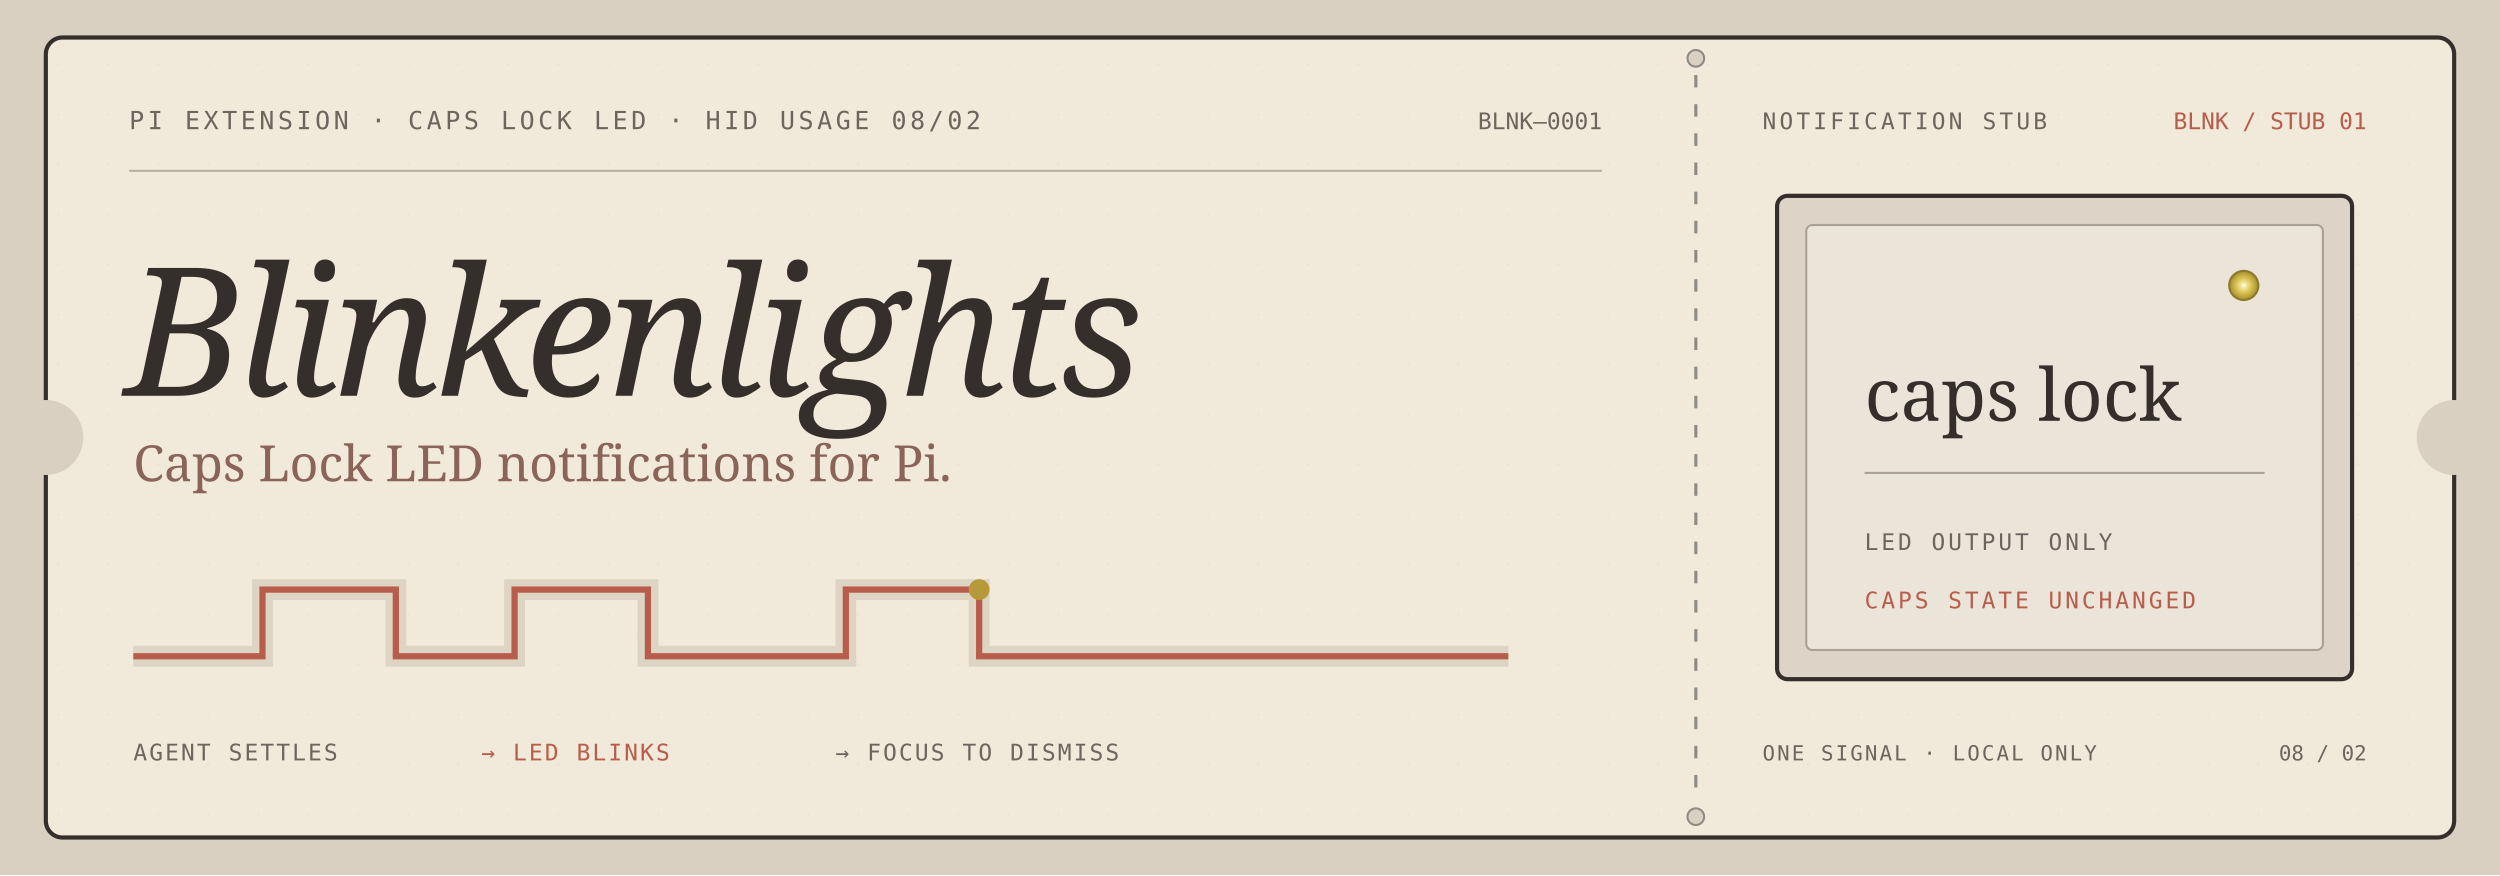
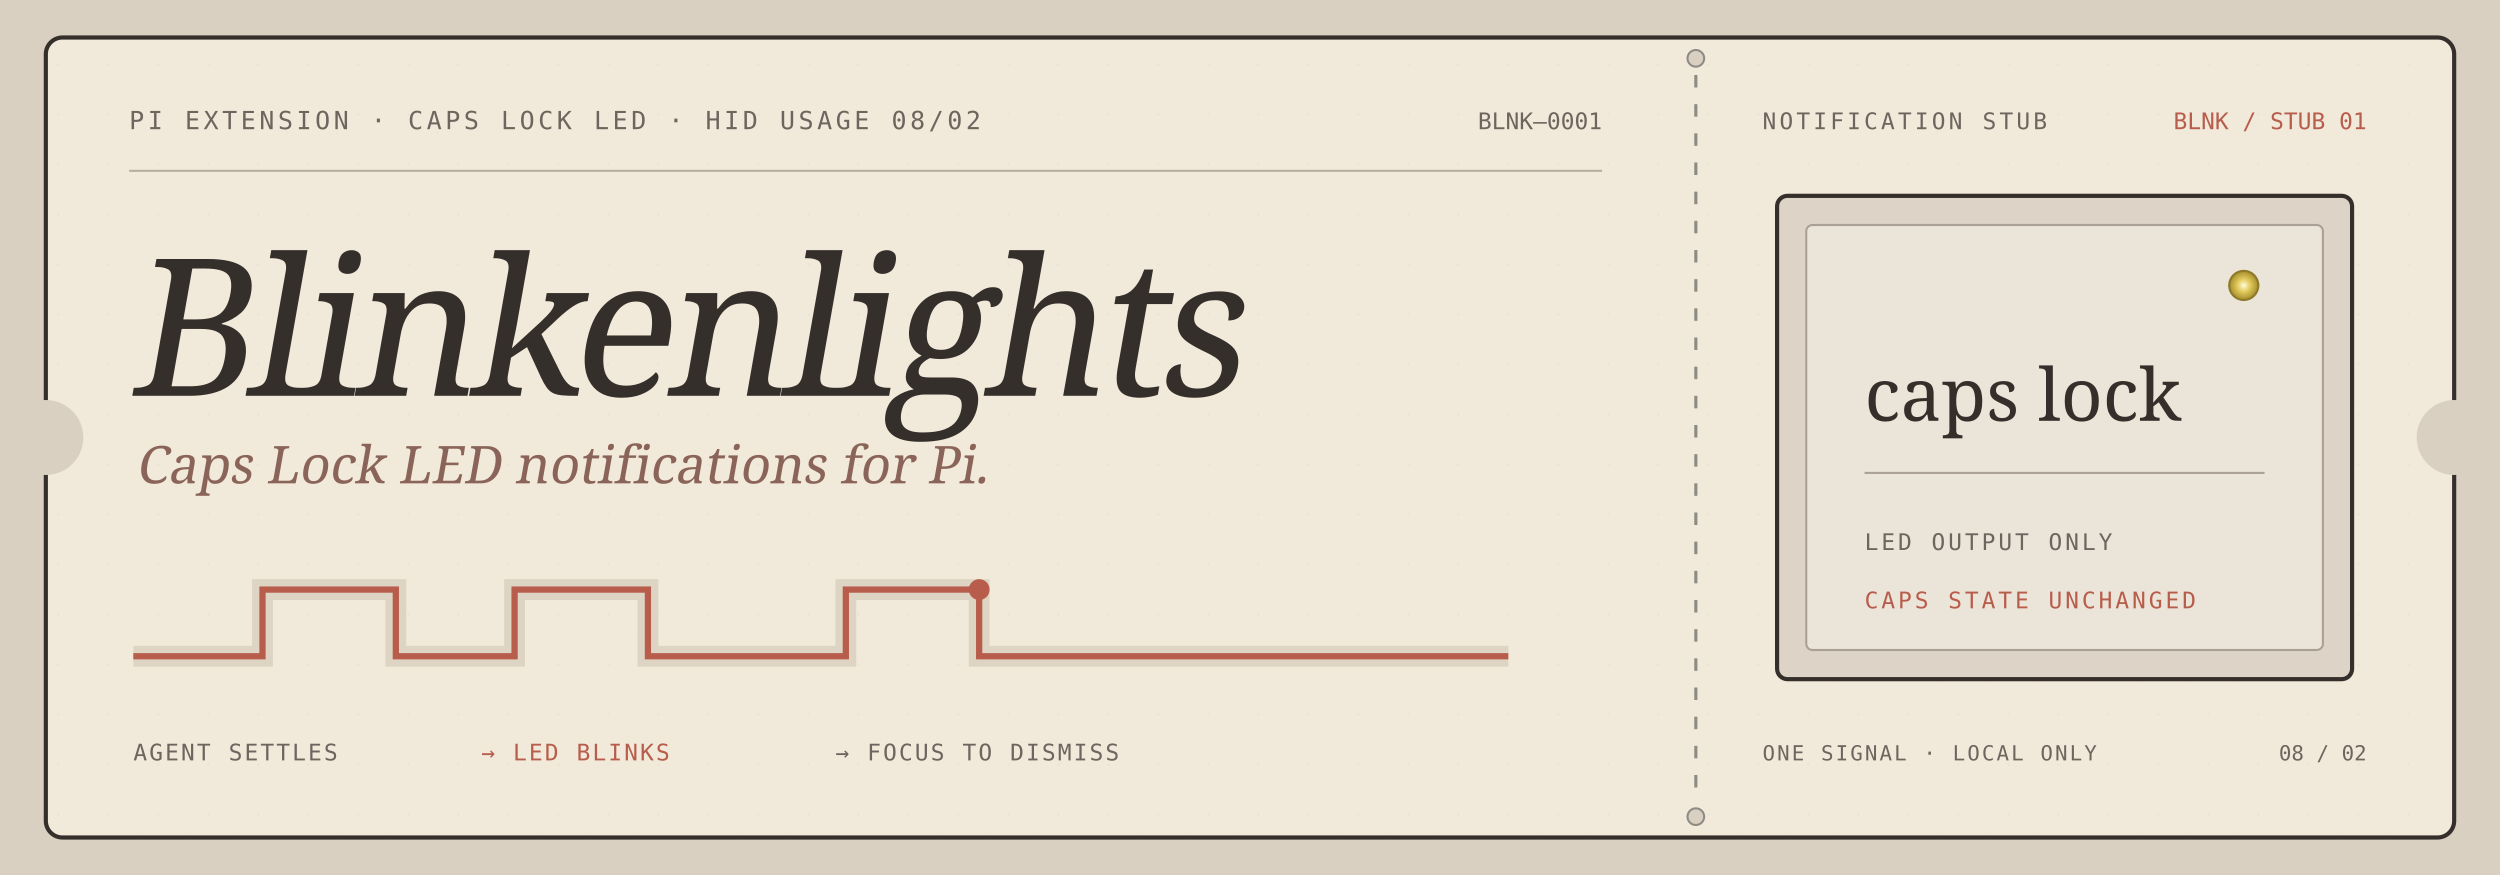
<svg xmlns="http://www.w3.org/2000/svg" width="1200" height="420" viewBox="0 0 1200 420" role="img" aria-labelledby="title description">
  <defs>
    <pattern id="paper" width="24" height="24" patternUnits="userSpaceOnUse">
      <circle cx="4" cy="7" r="0.6" fill="#342f2b" opacity="0.035" />
      <circle cx="18" cy="16" r="0.5" fill="#b85c4b" opacity="0.025" />
    </pattern>
    <radialGradient id="lamp">
      <stop offset="0" stop-color="#fffbe3" />
      <stop offset="0.4" stop-color="#e5cf62" />
      <stop offset="1" stop-color="#a58d2b" />
    </radialGradient>
  </defs>
  <rect width="1200" height="420" fill="#d9d0c2" />
  <rect x="22" y="18" width="1156" height="384" rx="8" fill="#f1e9d9" stroke="#342f2b" stroke-width="2" />
  <rect x="22" y="18" width="1156" height="384" rx="8" fill="url(#paper)" />
  <path d="M814 36V384" stroke="#8d8b84" stroke-width="1.5" stroke-dasharray="6 8" />
  <circle cx="814" cy="28" r="4" fill="#d9d0c2" stroke="#8d8b84" />
  <circle cx="814" cy="392" r="4" fill="#d9d0c2" stroke="#8d8b84" />
  <g transform="translate(62 0)">
    <text x="0" y="62" fill="#6e655f" font-family="ui-monospace, SFMono-Regular, Menlo, monospace" font-size="12" letter-spacing="1.7">PI EXTENSION · CAPS LOCK LED · HID USAGE 08/02</text>
    <text x="707" y="62" fill="#6e655f" font-family="ui-monospace, SFMono-Regular, Menlo, monospace" font-size="11" text-anchor="end">BLNK–0001</text>
    <path d="M0 82H707" stroke="#b9afa1" />
-     <text x="-2" y="190" fill="#342f2b" font-family="Baskerville, Iowan Old Style, Georgia, serif" font-size="86" font-style="italic" letter-spacing="-3">Blinkenlights</text>
-     <text x="2" y="231" fill="#8a6458" font-family="Baskerville, Iowan Old Style, Georgia, serif" font-size="24">Caps Lock LED notifications for Pi.</text>
+     <text x="-2" y="190" fill="#342f2b" font-family="Baskerville, Iowan Old Style, Georgia, serif" font-size="92" letter-spacing="-3.5" transform="translate(0 190) skewX(-10) translate(0 -190)">Blinkenlights</text>
+     <text x="3" y="232" fill="#8a6458" font-family="Baskerville, Iowan Old Style, Georgia, serif" font-size="25" transform="translate(0 232) skewX(-10) translate(0 -232)">Caps Lock LED notifications for Pi.</text>
    <g transform="translate(2 278)">
      <path d="M0 37H62V5H126V37H183V5H247V37H342V5H406V37H660" fill="none" stroke="#ded4c4" stroke-width="10" />
      <path d="M0 37H62V5H126V37H183V5H247V37H342V5H406V37H660" fill="none" stroke="#b85c4b" stroke-width="3" />
-       <circle cx="406" cy="5" r="5" fill="#b69a3a" />
+       <circle cx="406" cy="5" r="5" fill="#b85c4b" />
    </g>
    <g font-family="ui-monospace, SFMono-Regular, Menlo, monospace" font-size="11" letter-spacing="1">
      <text x="2" y="365" fill="#6e655f">AGENT SETTLES</text>
      <text x="169" y="365" fill="#b85c4b">→ LED BLINKS</text>
      <text x="339" y="365" fill="#6e655f">→ FOCUS TO DISMISS</text>
    </g>
  </g>
  <g transform="translate(846 0)">
    <text x="0" y="62" fill="#6e655f" font-family="ui-monospace, SFMono-Regular, Menlo, monospace" font-size="11" letter-spacing="1.5">NOTIFICATION STUB</text>
    <text x="290" y="62" fill="#b85c4b" font-family="ui-monospace, SFMono-Regular, Menlo, monospace" font-size="11" text-anchor="end">BLNK / STUB 01</text>
    <g transform="translate(7 94)">
      <rect width="276" height="232" rx="5" fill="#ddd3c7" stroke="#342f2b" stroke-width="2" />
      <rect x="14" y="14" width="248" height="204" rx="3" fill="#ebe4d8" stroke="#aaa096" />
      <circle cx="224" cy="43" r="7" fill="url(#lamp)" stroke="#8d7928" />
      <text x="42" y="108" fill="#342f2b" font-family="Baskerville, Iowan Old Style, Georgia, serif" font-size="35">caps lock</text>
      <path d="M42 133H234" stroke="#aaa096" />
      <text x="42" y="170" fill="#6e655f" font-family="ui-monospace, SFMono-Regular, Menlo, monospace" font-size="11" letter-spacing="1.4">LED OUTPUT ONLY</text>
      <text x="42" y="198" fill="#b85c4b" font-family="ui-monospace, SFMono-Regular, Menlo, monospace" font-size="11" letter-spacing="1.4">CAPS STATE UNCHANGED</text>
    </g>
    <text x="0" y="365" fill="#6e655f" font-family="ui-monospace, SFMono-Regular, Menlo, monospace" font-size="10" letter-spacing="1">ONE SIGNAL · LOCAL ONLY</text>
    <text x="290" y="365" fill="#6e655f" font-family="ui-monospace, SFMono-Regular, Menlo, monospace" font-size="10" text-anchor="end">08 / 02</text>
  </g>
  <circle cx="22" cy="210" r="18" fill="#d9d0c2" />
  <circle cx="1178" cy="210" r="18" fill="#d9d0c2" />
</svg>
